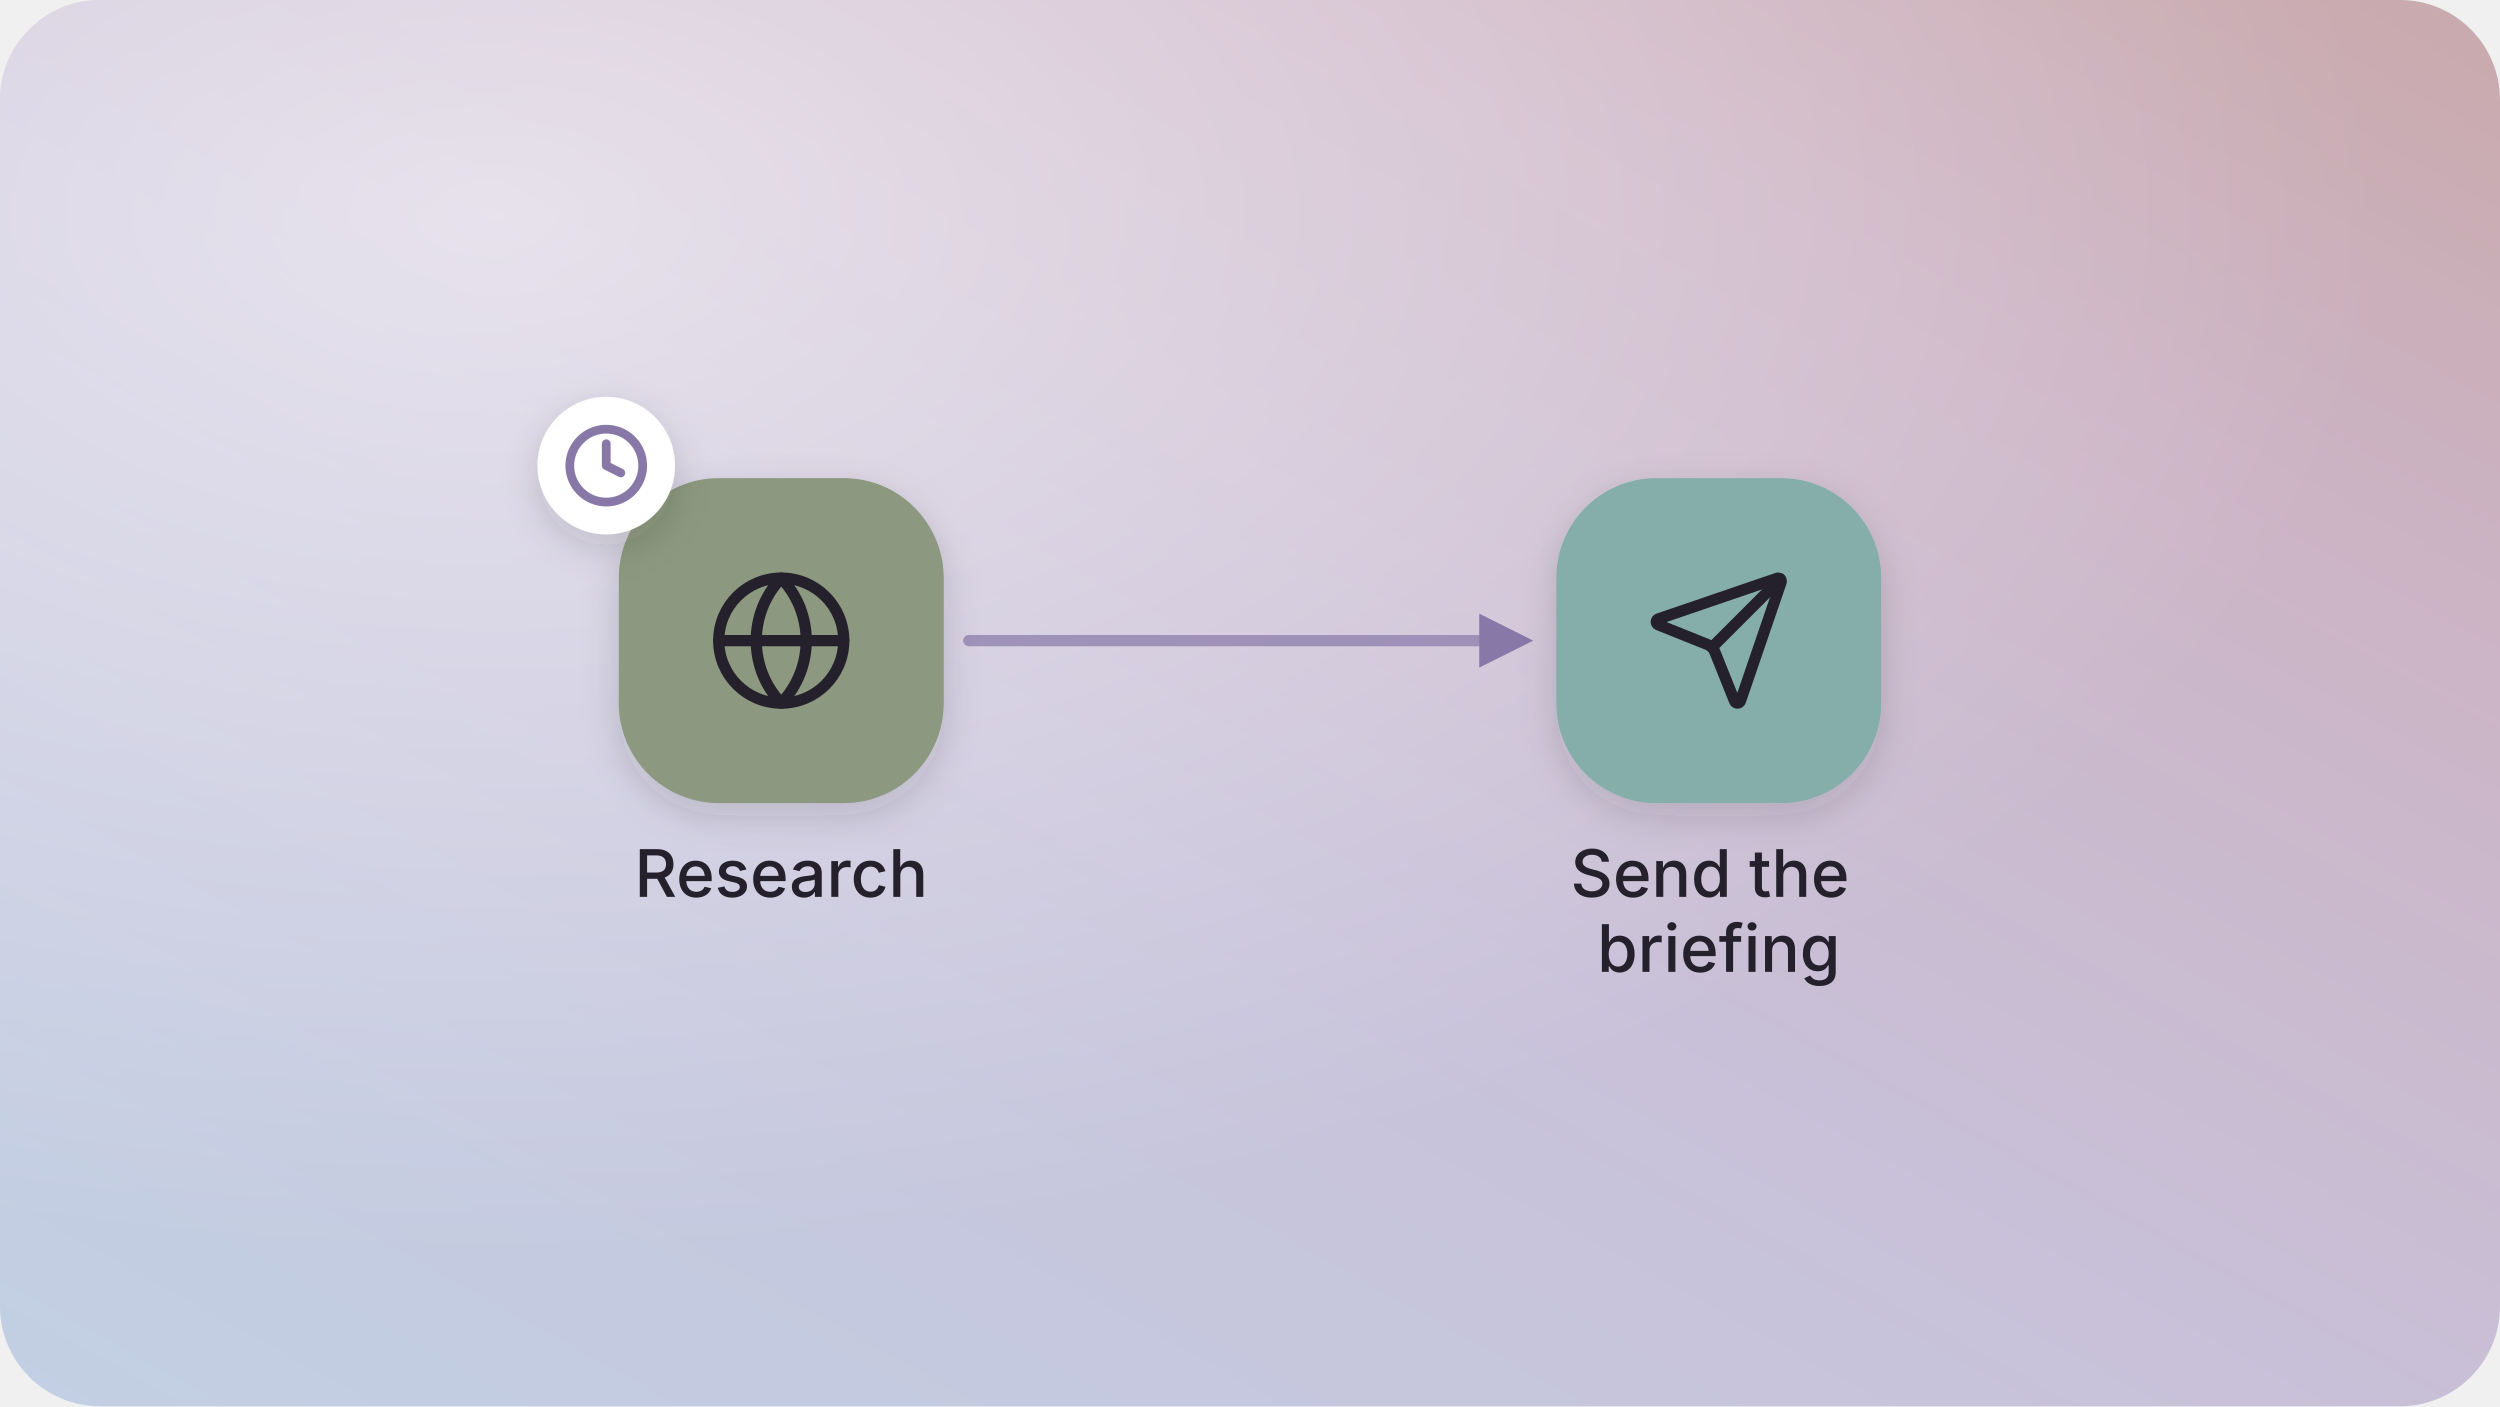
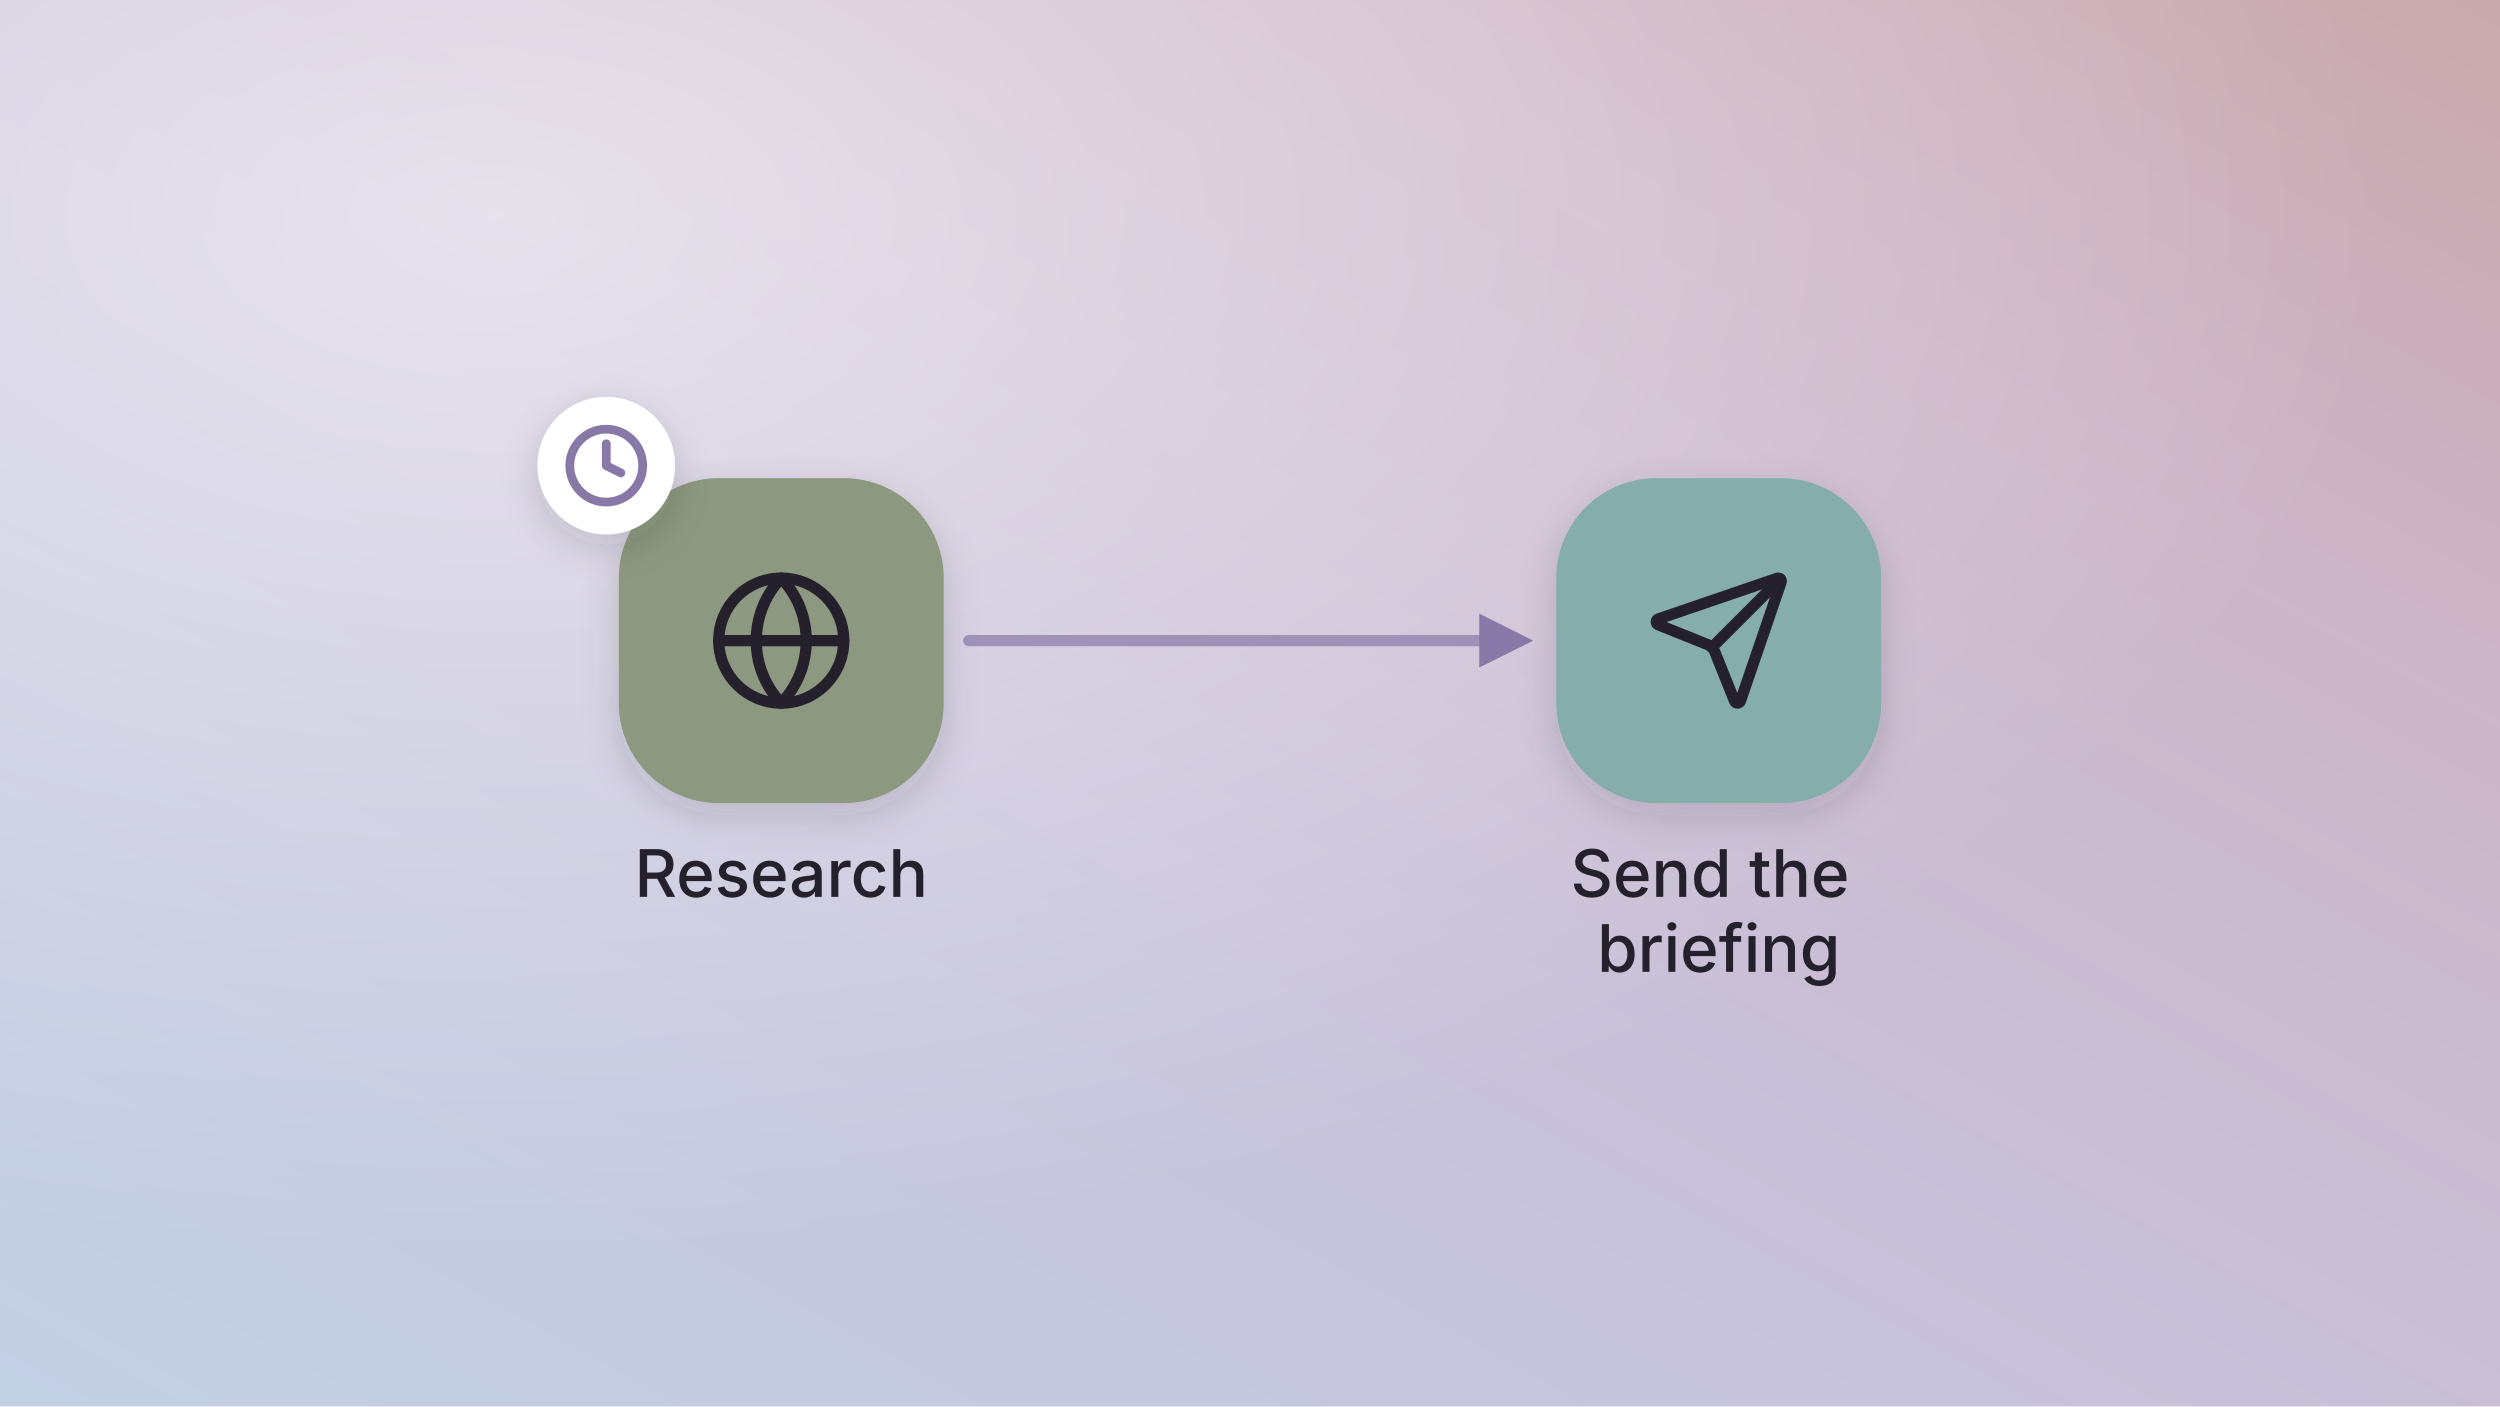
<svg xmlns="http://www.w3.org/2000/svg" viewBox="0 0 400 225" width="400" height="225" role="img" aria-label="Daily research">
  <defs>
    <linearGradient id="backdrop" x1="0" y1="1" x2="1" y2="0">
      <stop offset="0" stop-color="#c2d0e4" />
      <stop offset="0.45" stop-color="#c8c1d9" />
      <stop offset="0.78" stop-color="#ccb4c5" />
      <stop offset="1" stop-color="#c9a9ac" />
    </linearGradient>
    <radialGradient id="glow" cx="0.2" cy="0.15" r="0.75">
      <stop offset="0" stop-color="#ffffff" stop-opacity="0.55" />
      <stop offset="1" stop-color="#ffffff" stop-opacity="0" />
    </radialGradient>
    <filter id="lift" x="-30%" y="-30%" width="160%" height="170%">
      <feDropShadow dx="0" dy="2" stdDeviation="3" flood-color="#2a2238" flood-opacity="0.16" />
    </filter>
    <marker id="head" viewBox="0 0 10 10" refX="5" refY="5" markerWidth="6" markerHeight="6" orient="auto-start-reverse">
      <path d="M1 1 L9 5 L1 9 Z" fill="#8878a8" />
    </marker>
  </defs>
-   <rect width="400" height="225" rx="16" fill="url(#backdrop)" />
-   <rect width="400" height="225" rx="16" fill="url(#glow)" />
+   <rect width="400" height="225" fill="url(#backdrop)" />
+   <rect width="400" height="225" fill="url(#glow)" />
  <g fill="none" stroke="#8878a8" stroke-opacity="0.7" stroke-width="1.8" stroke-linecap="round" marker-end="url(#head)">
    <path d="M155 102.5 C198 102.5 198 102.5 241 102.5" />
  </g>
  <g font-family="'Geist Sans', 'Inter', ui-sans-serif, system-ui, sans-serif" font-size="10.5" font-weight="500" fill="#24212c">
    <g>
      <rect x="99" y="76.5" width="52" height="52" rx="16" fill="#8c987f" filter="url(#lift)" />
      <g transform="translate(113 90.5)" fill="none" stroke="#24212c" stroke-width="1.8" stroke-linecap="round" stroke-linejoin="round">
        <circle cx="12" cy="12" r="10" />
        <path d="M12 2a14.5 14.5 0 0 0 0 20 14.5 14.5 0 0 0 0-20" />
        <path d="M2 12h20" />
      </g>
      <g transform="translate(97 74.5)">
        <circle r="11" fill="#ffffff" filter="url(#lift)" />
        <g transform="translate(-7 -7) scale(0.5833)" fill="none" stroke="#8878a8" stroke-width="2.4" stroke-linecap="round" stroke-linejoin="round">
          <circle cx="12" cy="12" r="10" />
          <path d="M12 6v6l4 2" />
        </g>
      </g>
      <text x="125" y="143.5" text-anchor="middle">
        <tspan x="125" dy="0">Research</tspan>
      </text>
    </g>
    <g>
      <rect x="249" y="76.5" width="52" height="52" rx="16" fill="#85aeab" filter="url(#lift)" />
      <g transform="translate(263 90.5)" fill="none" stroke="#24212c" stroke-width="1.8" stroke-linecap="round" stroke-linejoin="round">
        <path d="M14.536 21.686a.5.5 0 0 0 .937-.024l6.5-19a.496.496 0 0 0-.635-.635l-19 6.5a.5.5 0 0 0-.024.937l7.93 3.18a2 2 0 0 1 1.112 1.11z" />
        <path d="m21.854 2.147-10.94 10.939" />
      </g>
      <text x="275" y="143.5" text-anchor="middle">
        <tspan x="275" dy="0">Send the</tspan>
        <tspan x="275" dy="12">briefing</tspan>
      </text>
    </g>
  </g>
</svg>
